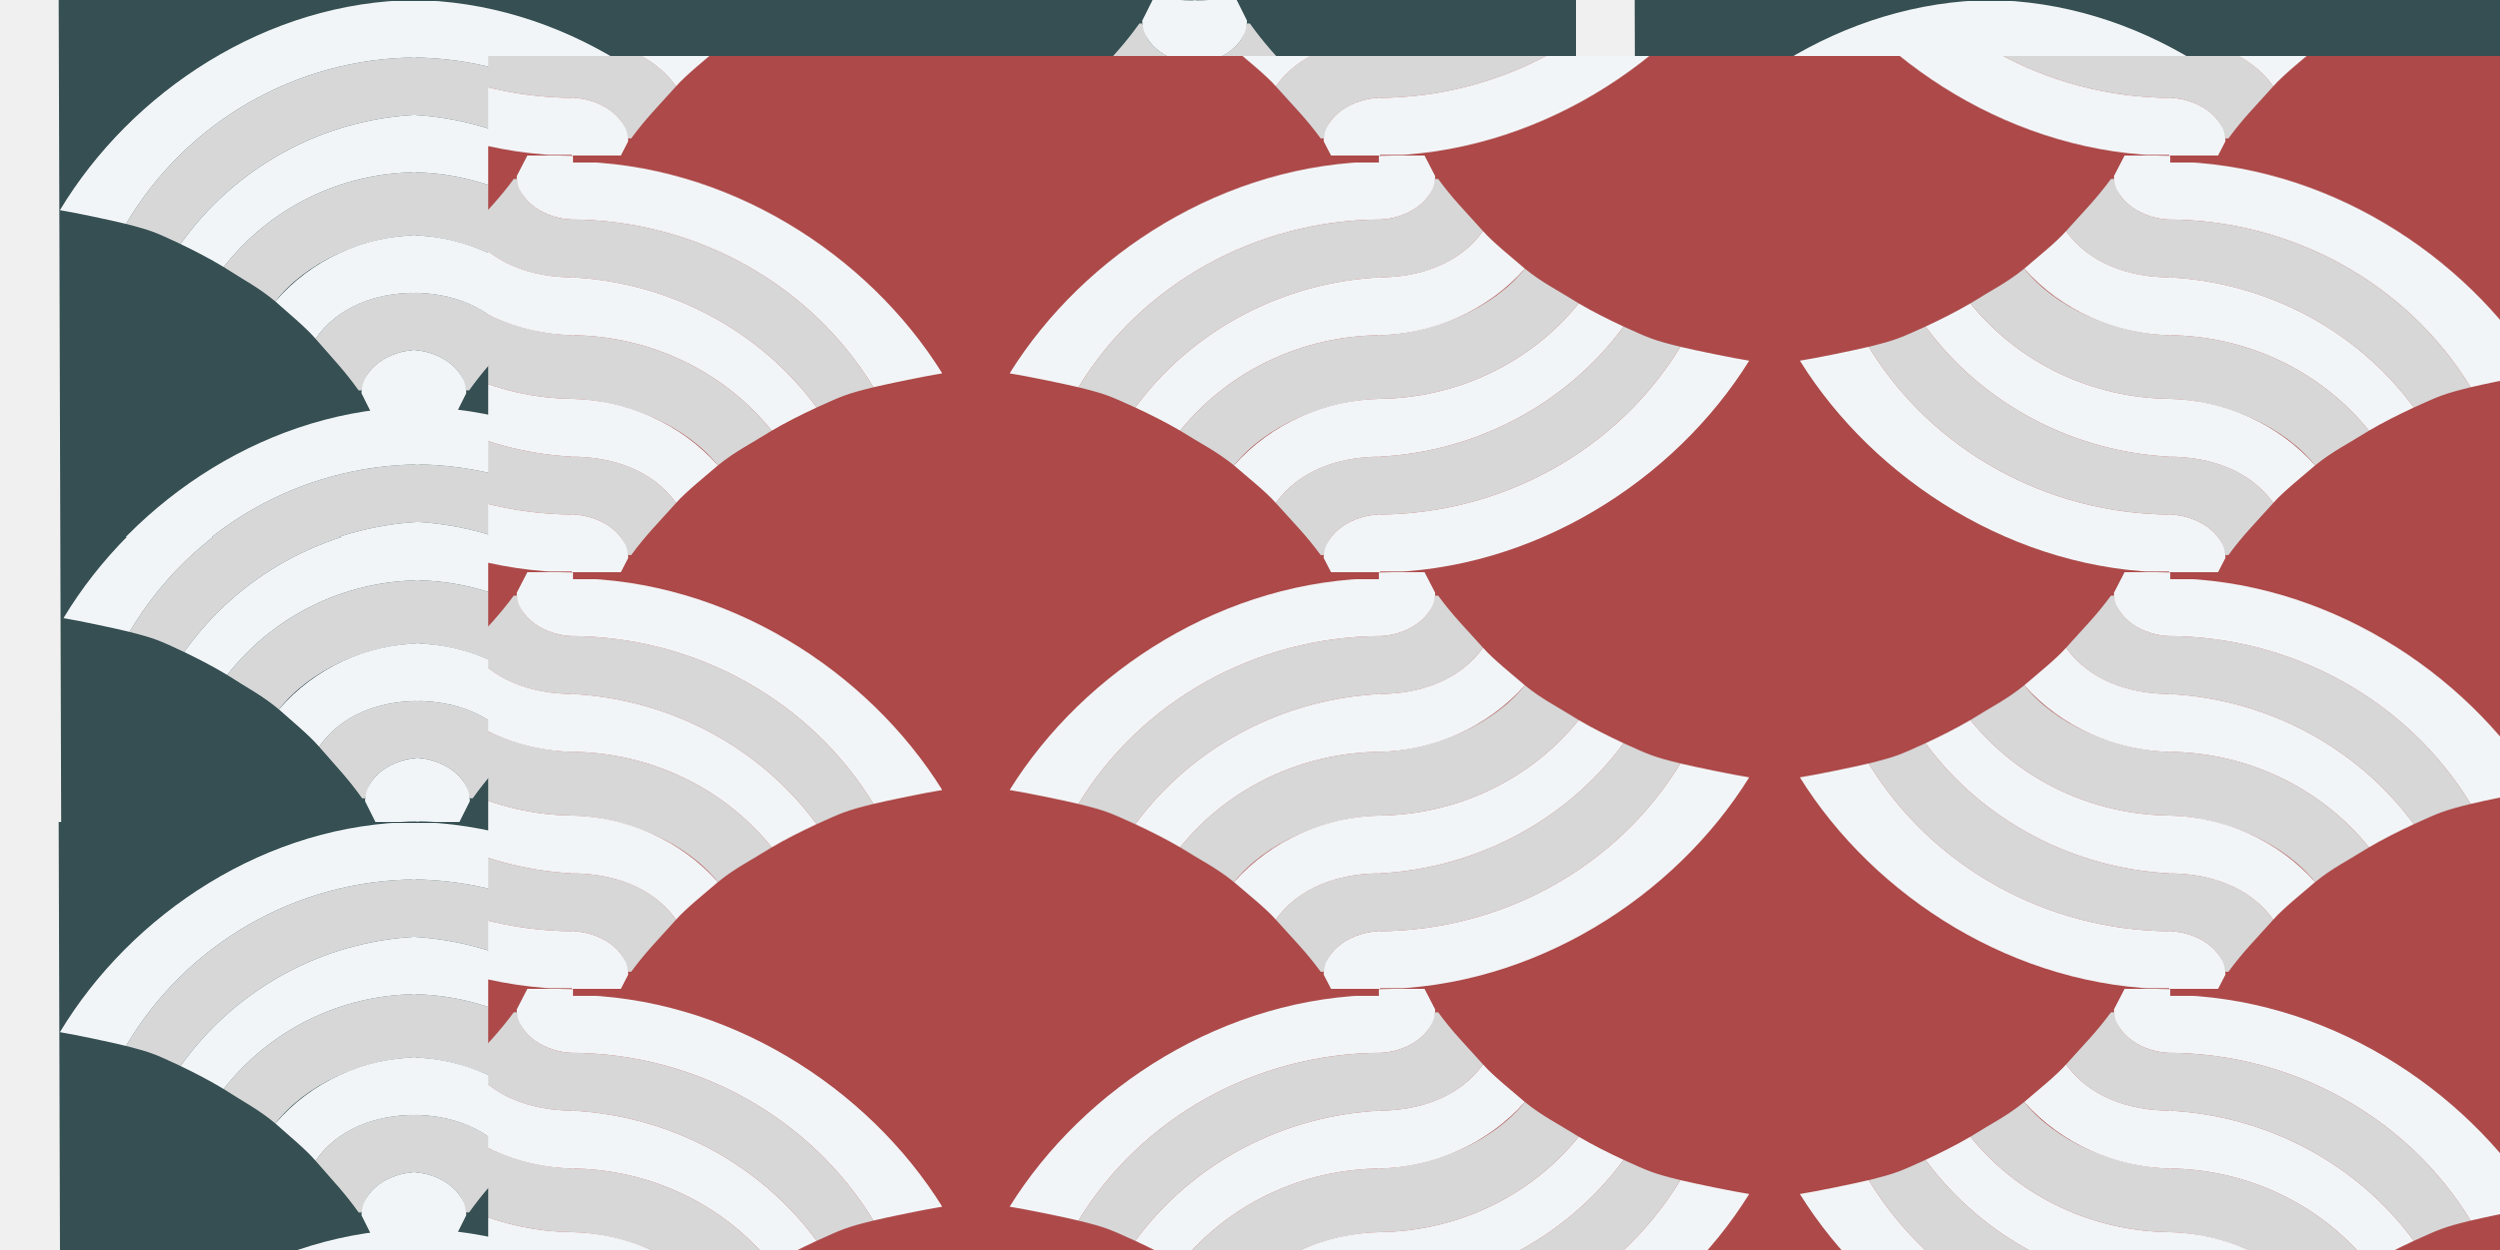
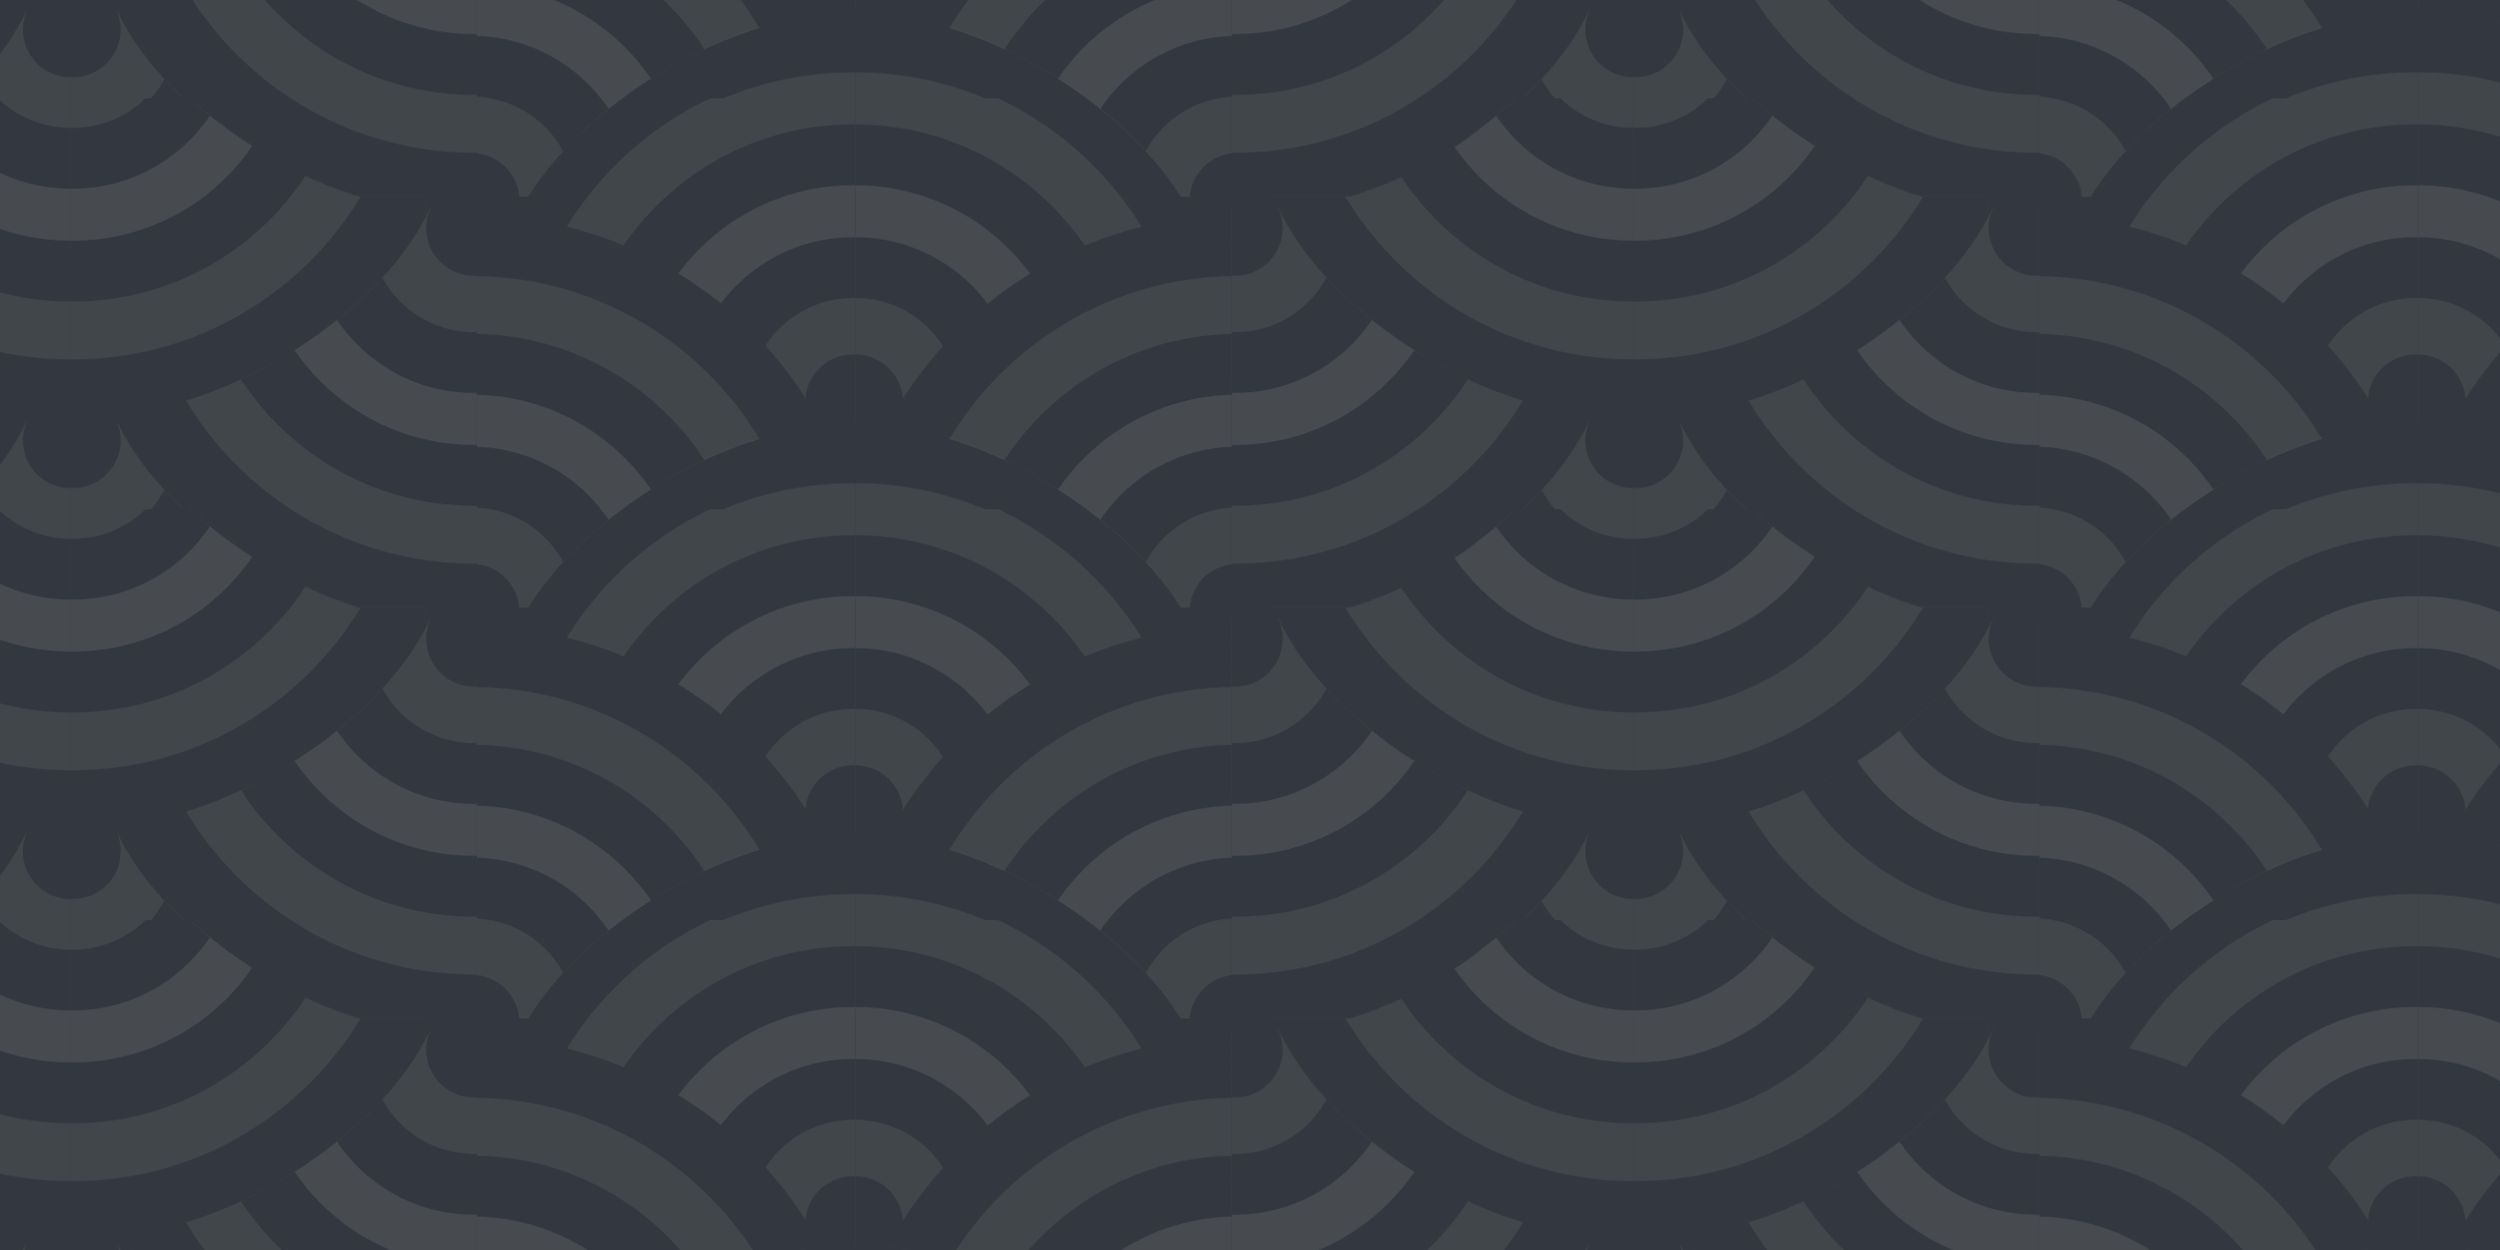
- <svg xmlns="http://www.w3.org/2000/svg" xmlns:ns2="https://boxy-svg.com" xmlns:xlink="http://www.w3.org/1999/xlink" viewBox="0 0 432 216" fill="none">
+ <svg xmlns="http://www.w3.org/2000/svg" xmlns:xlink="http://www.w3.org/1999/xlink" viewBox="0 0 432 216" fill="none">
  <defs>
-     <pattern id="pattern-1" x="0" y="0" width="272.26" height="142" patternUnits="userSpaceOnUse" patternTransform="translate(0,0)">
-       <rect width="272.26" height="142.0" fill="#354F52" style="" transform="matrix(1, 0, 0.003023, 1, 10.14446, 0)" />
-       <g transform="matrix(1, 0, 0, 1, 0.04394, 1)">
-         <use width="123" height="72" transform="matrix(1, 0, 0, 1, 10, -1)" xlink:href="#scallop" />
-         <use width="123" height="72" transform="matrix(1, 0, 0, 1, 10.61616, 69.38523)" xlink:href="#scallop" />
-       </g>
-       <g transform="matrix(1, 0, 0, 1, 0.04394, 1)">
-         <use width="123" height="72" transform="matrix(-1, 0, 0, -1, 268.58, 140.9713)" xlink:href="#symbol-2" />
-         <use width="123" height="72" transform="matrix(-1, 0, 0, -1, 267.9638, 70.58604)" xlink:href="#symbol-2" />
-       </g>
-       <ns2:guide x="10.358" y="74.501" angle="0" />
-       <ns2:guide x="282.625" y="51.196" angle="0" />
-     </pattern>
-     <pattern id="pattern-0" viewBox="0 0 267 72" patternUnits="userSpaceOnUse" preserveAspectRatio="none" width="276" height="72" patternTransform="matrix(1, 0, 0, 1, 162.7696, 26.87314)" ns2:pinned="true">
-       <rect y="0" width="267" height="72" style="fill: rgb(173, 73, 73);" />
-       <g transform="matrix(1, 0, 0, 1, -77.55376, 37.6132)" />
-       <g transform="matrix(-1, 0, 0, 1, 336.1032, 37.59429)" style="" />
-       <use width="143.821" height="73.336" transform="matrix(1, 0, 0, 1, 1.219483, -0.119738)" xlink:href="#weave" />
-       <use width="143.821" height="73.336" transform="matrix(-1, 0, 0, 1, 277.1455, -0.119738)" style="" xlink:href="#weave" />
-     </pattern>
-     <symbol id="circles" viewBox="0 0 72 72">
-       <g opacity="1" fill="#D7D7D7" style="" transform="matrix(1, 0, 0, 1, -286.9053, -39.17309)">
-         <path d="M359 100c-4.5 0-8.5 3-9 5.5l-.5 1.5h-.5c-2.5-3.5-4.2-5.2-7.5-9 3.8-5.5 10.2-8 17.5-8v10zM359 80c-9.3.2-19.2 4.7-24.5 11.5-3-2.5-5.3-3.6-9-6A42.9 42.9 0 01359 69v11zM359 59a53.7 53.7 0 00-41 22.5c-4.3-2-4.8-2.3-9.5-3.5A59 59 0 01359 49v10z" />
-         <path d="M 359 39 C 333 39.2 309.4 55 297 75.6 C 299.5 76 306.1 77.4 308.5 78 C 319.058 60.121 338.236 49.107 359 49 L 359 39 Z M 318 81.5 C 327.512 68.13 342.614 59.842 359 59 L 359 69 C 345.9 69.096 333.562 75.173 325.5 85.5 C 323.2 84.1 320.5 82.7 318 81.5 Z M 334.5 91.5 C 340.663 84.361 349.571 80.179 359 80 L 359 90 C 351.8 90 345.3 92.5 341.5 98 C 339.8 96 336.5 93.3 334.5 91.5 Z M 351.5 111.5 L 349.5 107.5 C 349.5 103.1 354.5 100 359 100 L 359 111 C 356.3 111 354.1 111.2 351.5 111.5 Z" style="fill: rgb(242, 245, 247);" />
+     <style>
+ 				.tone1{fill:#33373f} /* base */
+ 				.tone2{fill:#41464a}
+ 				.tone3{fill:#474a4f}
+ 			</style>
+     <mask id="mask0" maskUnits="userSpaceOnUse" x="11" y="0" width="62" height="72">
+       <path d="M72 0h-.5C45.3 0 22.5 14.7 11 36.4 32.7 38.8 56.5 55.5 64 72h8V0z" fill="#fff" />
+     </mask>
+     <clipPath id="clip-path">
+       <path d="M72 0h-.5C45.3 0 22.5 14.7 11 36.4 32.7 38.8 56.5 55.5 64 72h8V0z" fill="#fff" />
+     </clipPath>
+     <symbol viewBox="0 0 72 72" fill="none" id="circles">
+       <g clip-path="url(#clip-path)">
+         <circle cx="71.5" cy="68.5" r="68.5" class="tone1" />
+         <circle cx="71.5" cy="68.5" r="58" class="tone2" />
+         <circle cx="71.5" cy="68.5" r="48" class="tone1" />
+         <circle cx="71.5" cy="68.5" r="37.5" class="tone3" />
+         <circle cx="71.5" cy="68.5" r="28.5" class="tone1" />
+         <circle cx="71.5" cy="68.5" r="18" class="tone2" />
+         <circle cx="71.5" cy="68.5" r="8.25" class="tone1" />
      </g>
    </symbol>
-     <symbol id="weave" viewBox="0 0 143.821 73.336" ns2:pinned="true">
-       <use width="72" height="72" transform="matrix(1, 0, 0, 1, 0, 1.335678)" xlink:href="#circles" />
-       <use width="72" height="72" transform="matrix(-1, 0, 0, -1, 143.8211, 72)" xlink:href="#circles" />
-     </symbol>
-     <symbol id="scallop" viewBox="0 0 123.231 72.506" ns2:pinned="true">
-       <g transform="matrix(1, 0, 0, 1, -123.9877, -47.72915)">
-         <use width="72" height="72" transform="matrix(-1, 0, 0, 1, 257.3136, 47.90223)" xlink:href="#circles" />
-         <use width="72" height="72" transform="matrix(1, 0, 0, 1, 113.8931, 47.90788)" style="" xlink:href="#circles" />
+     <clipPath id="clip2">
+       <rect width="72" height="72" fill="#fff" />
+     </clipPath>
+     <symbol id="scallop" viewBox="0 0 144 72">
+       <g transform="translate(-113 -48)">
+         <use width="72" height="72" transform="matrix(-1 0 0 1 257.3 48)" xlink:href="#circles" />
+         <use width="72" height="72" transform="translate(113.9 48)" xlink:href="#circles" />
      </g>
    </symbol>
-     <symbol id="symbol-2" viewBox="0 0 123.231 72.506">
-       <g transform="matrix(1, 0, 0, 1, -123.9877, -47.72915)">
-         <use width="72" height="72" transform="matrix(-1, 0, 0, 1, 257.3136, 47.90223)" xlink:href="#circles" />
-         <use width="72" height="72" transform="matrix(1, 0, 0, 1, 113.8931, 47.90788)" style="" xlink:href="#circles" />
-       </g>
+     <symbol id="wavy-bacon" viewBox="0 0 143.8 73.3">
+       <use width="72" height="72" transform="translate(0 1.3)" xlink:href="#circles" />
+       <use width="72" height="72" transform="rotate(180 71.3 36)" xlink:href="#circles" />
    </symbol>
+     <pattern id="pattern-1" width="270" height="72" patternUnits="userSpaceOnUse" patternTransform="translate(0 -16)">
+       <rect width="286" height="72" class="tone1" x="10" />
+       <use width="144" height="72" transform="translate(0)" xlink:href="#scallop" />
+       <use width="144" height="72" transform="rotate(180 140 35.8)" xlink:href="#scallop" />
+     </pattern>
+     <pattern id="pattern-0" patternUnits="userSpaceOnUse" preserveAspectRatio="none" width="270" height="71" patternTransform="translate(75 17)">
+       <rect width="20" height="71" class="tone1" x="193.4" />
+       <rect width="20" height="71" class="tone1" x="49.9" />
+       <use width="144" height="73.3" transform="translate(-7.8 1.9)" xlink:href="#wavy-bacon" />
+       <use width="144" height="73.3" transform="matrix(-1 0 0 1 273.1 1.9)" xlink:href="#wavy-bacon" />
+     </pattern>
+     <pattern id="final" patternUnits="userSpaceOnUse" preserveAspectRatio="none" width="270" height="71" patternTransform="translate(75 17)">
+       <rect width="432" height="216" style="fill:url(#pattern-1)" />
+       <rect width="432" height="216" style="fill:url(#pattern-0)" />
+     </pattern>
  </defs>
-   <rect class="render" width="432" height="216" style="fill: url(#pattern-1); " y="0" x="0" />
-   <rect x="84.364" y="9.676" width="432" height="216" style="fill: url(#pattern-0);" />
+   <rect y="0" width="432" height="316" style="fill:url(#final)" />
</svg>
